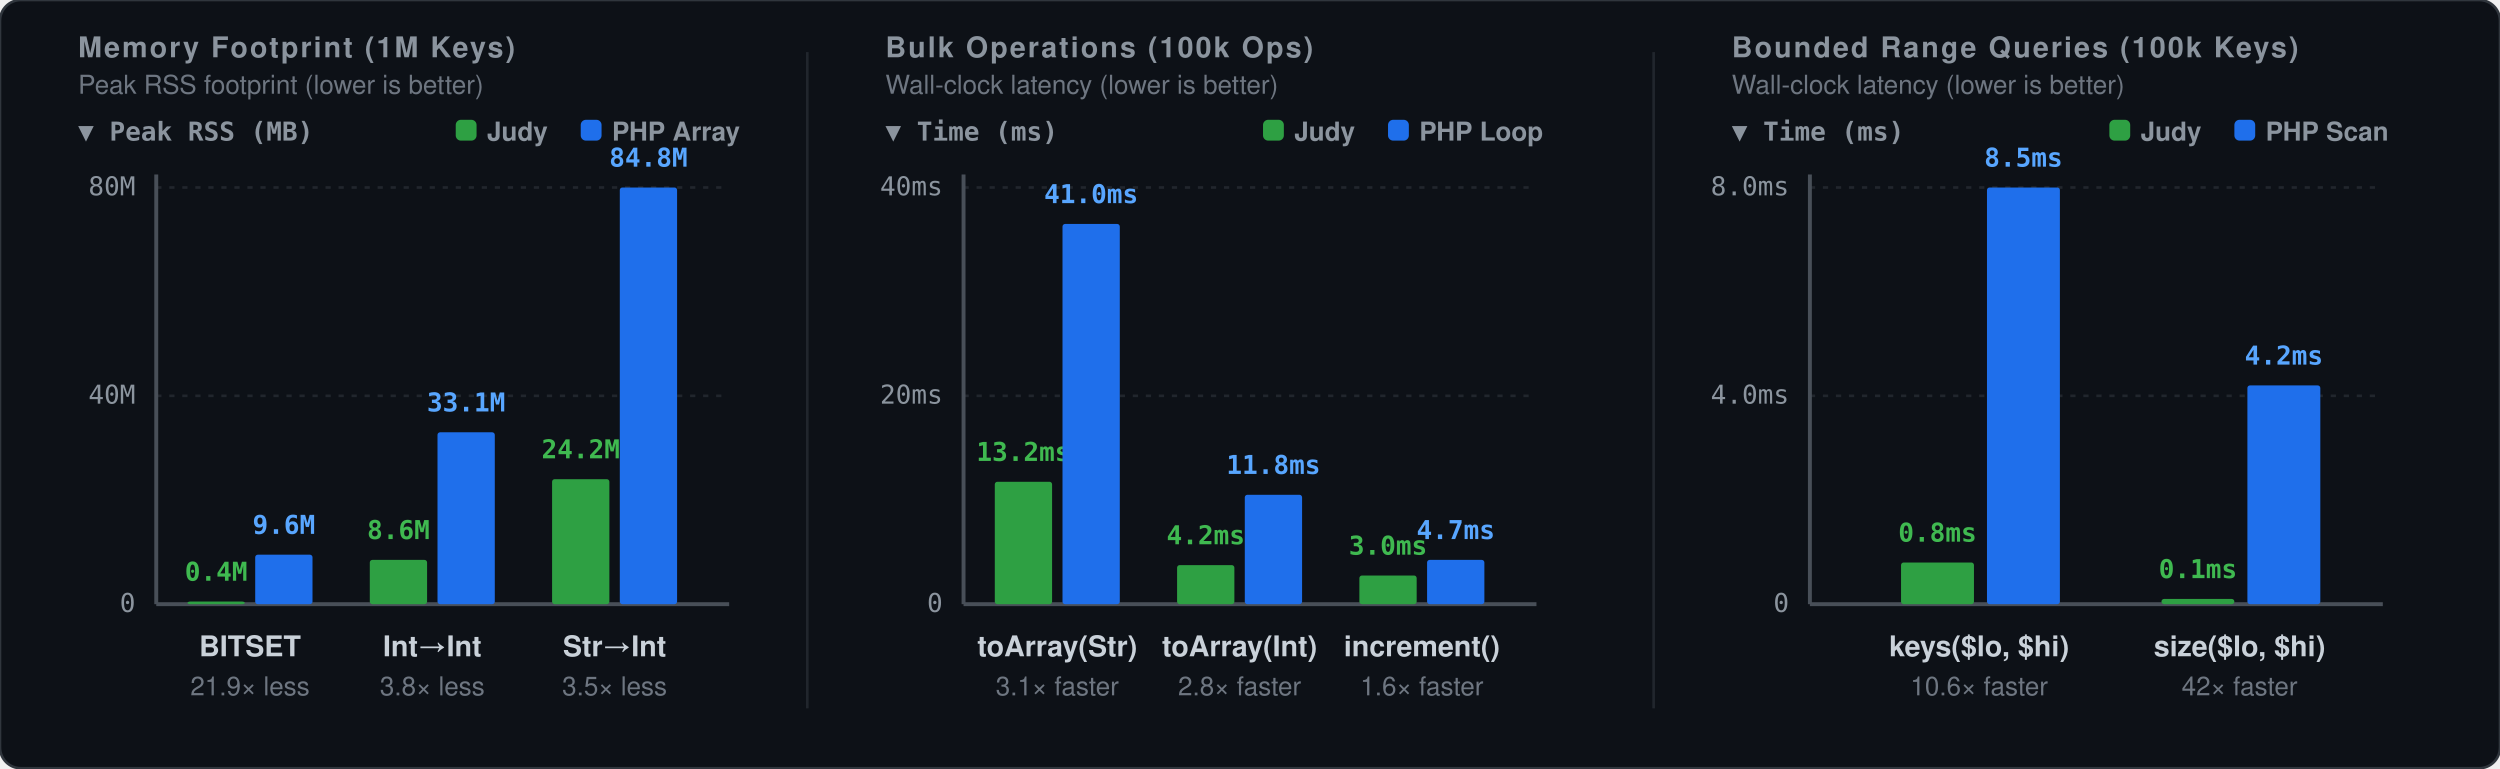
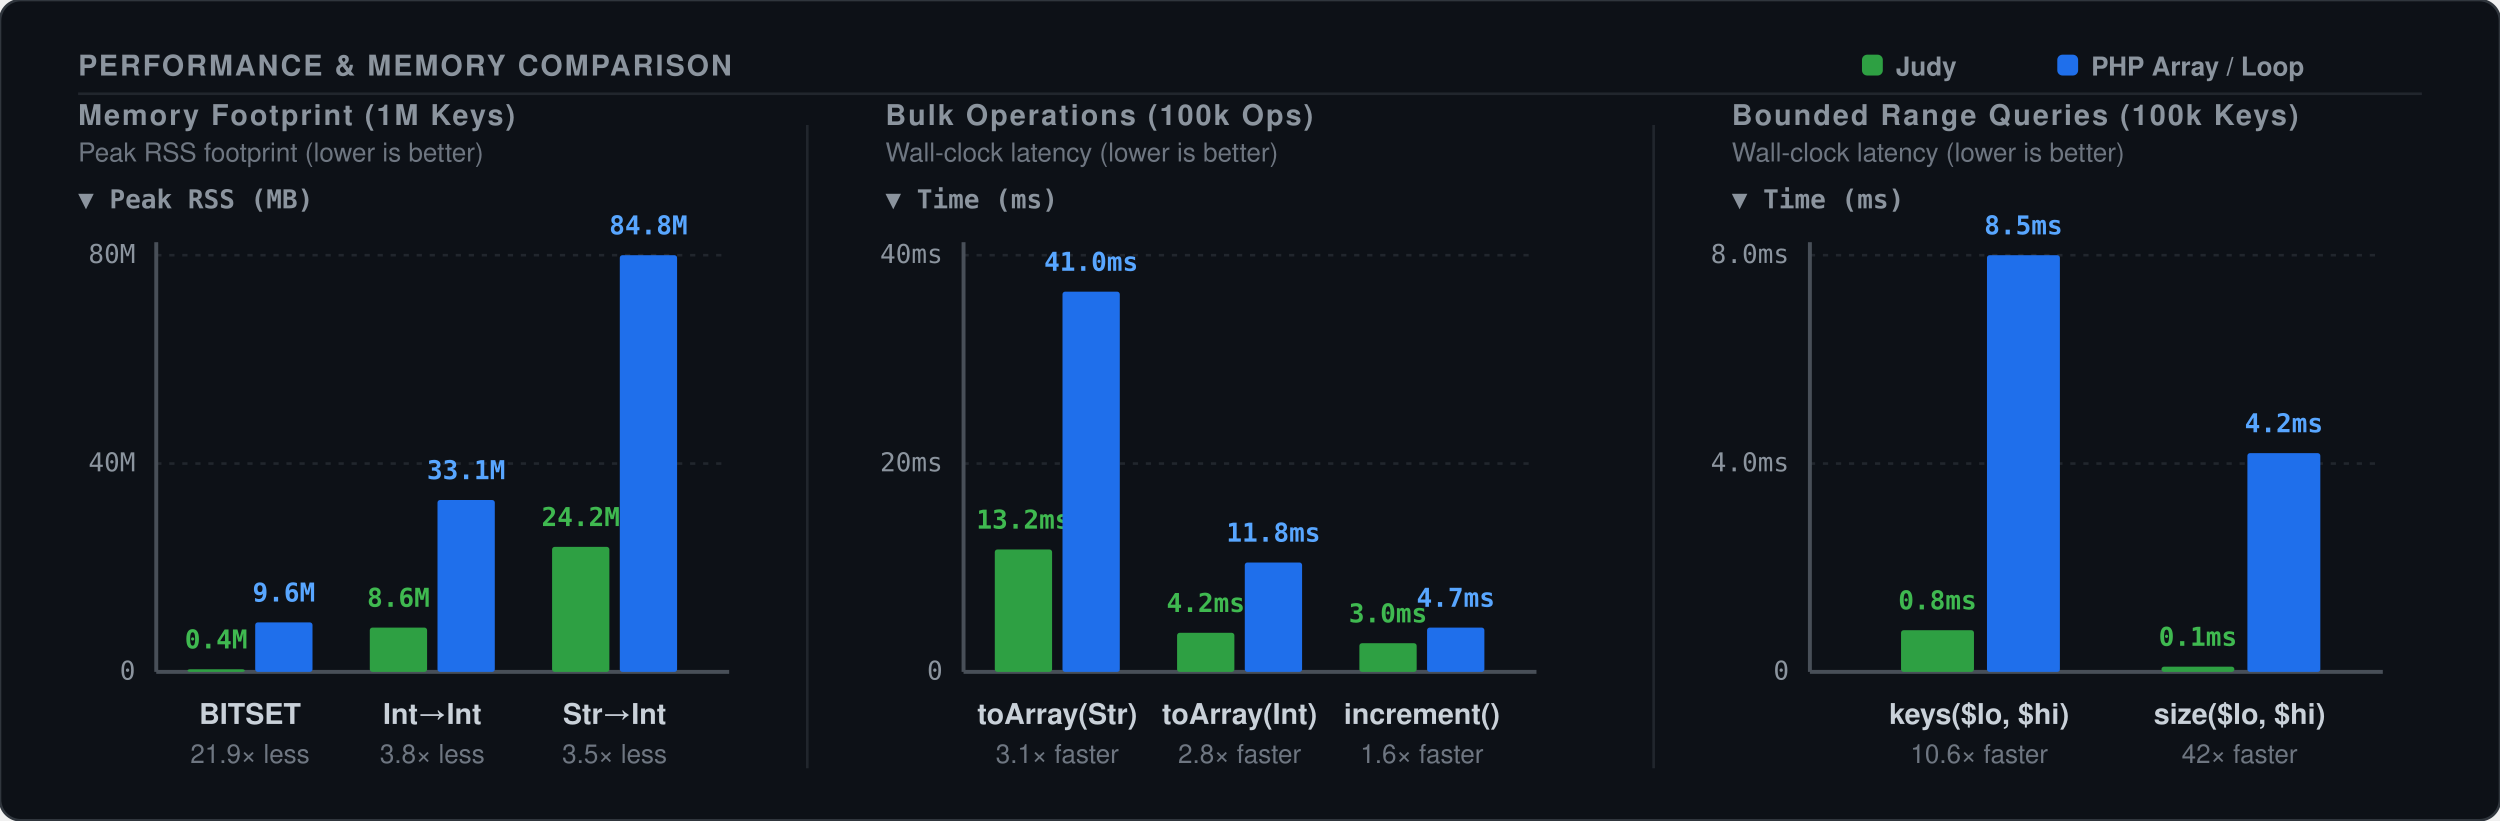
- <svg xmlns="http://www.w3.org/2000/svg" viewBox="0 0 960 295" width="100%" height="100%">
+ <svg xmlns="http://www.w3.org/2000/svg" viewBox="0 0 960 315" width="100%" height="100%">
  <defs>
    <style>
      .bg { fill: #0d1117; }
      .border { stroke: #30363d; stroke-width: 1px; fill: none; }
      .grid { stroke: #21262d; stroke-width: 1px; stroke-dasharray: 2,3; }
      .axis { stroke: #484f58; stroke-width: 1.5px; }
+       .divider { stroke: #21262d; stroke-width: 1px; }
      
+       .t-main-title { font-family: -apple-system, BlinkMacSystemFont, "Segoe UI", Helvetica, Arial, sans-serif; font-size: 11px; font-weight: 700; letter-spacing: 0.8px; fill: #8b949e; text-transform: uppercase; }
      .t-chart-title { font-family: -apple-system, BlinkMacSystemFont, "Segoe UI", Helvetica, Arial, sans-serif; font-size: 11px; font-weight: 700; letter-spacing: 0.8px; fill: #8b949e; text-transform: uppercase; }
      .t-chart-sub { font-family: -apple-system, BlinkMacSystemFont, "Segoe UI", Helvetica, Arial, sans-serif; font-size: 10px; fill: #6e7681; }
      .t-unit-header { font-family: ui-monospace, SFMono-Regular, Menlo, monospace; font-size: 10px; font-weight: 600; fill: #8b949e; }
      .t-legend-label { font-family: -apple-system, BlinkMacSystemFont, "Segoe UI", Helvetica, Arial, sans-serif; font-size: 10px; font-weight: 600; fill: #8b949e; }
      .t-axis-label { font-family: ui-monospace, SFMono-Regular, Menlo, monospace; font-size: 10px; fill: #8b949e; }
      .t-bar-label { font-family: -apple-system, BlinkMacSystemFont, "Segoe UI", Helvetica, Arial, sans-serif; font-size: 11px; font-weight: 600; fill: #c9d1d9; }
      
      .t-val-accent { font-family: ui-monospace, SFMono-Regular, Menlo, monospace; font-size: 10px; font-weight: 700; fill: #3fb950; text-anchor: middle; }
      .t-val-blue { font-family: ui-monospace, SFMono-Regular, Menlo, monospace; font-size: 10px; font-weight: 600; fill: #58a6ff; text-anchor: middle; }

      .b-judy { fill: #2ea043; }
      .b-php { fill: #1f6feb; }
      .b-other { fill: #30363d; }

      @media (prefers-color-scheme: light) {
        .bg { fill: #ffffff; }
        .border { stroke: #d0d7de; }
        .grid { stroke: #eaeef2; }
        .axis { stroke: #afb8c1; }
+         .divider { stroke: #d0d7de; }
+         .t-main-title { fill: #57606a; }
        .t-chart-title { fill: #57606a; }
        .t-chart-sub { fill: #8c959f; }
        .t-unit-header { fill: #57606a; }
        .t-legend-label { fill: #57606a; }
        .t-axis-label { fill: #57606a; }
        .t-bar-label { fill: #1f2328; }
        .t-val-accent { fill: #1a7f37; }
        .t-val-blue { fill: #0969da; }
        .b-judy { fill: #1a7f37; }
        .b-php { fill: #0969da; }
        .b-other { fill: #d0d7de; }
      }
    </style>
  </defs>
  <rect width="100%" height="100%" class="bg" rx="8" />
  <rect width="100%" height="100%" class="border" rx="8" />
-   <g transform="translate(30, 22)">
+   <g transform="translate(30, 20)">
+     <text x="0" y="9" class="t-main-title">PERFORMANCE &amp; MEMORY COMPARISON</text>
+     <rect x="685" y="1" width="8" height="8" rx="2" class="b-judy" />
+     <text x="698" y="9" class="t-legend-label">Judy</text>
+     <rect x="760" y="1" width="8" height="8" rx="2" class="b-php" />
+     <text x="773" y="9" class="t-legend-label">PHP Array / Loop</text>
+   </g>
+   <line x1="30" y1="36" x2="930" y2="36" class="divider" />
+   <g transform="translate(30, 48)">
    <text x="0" y="0" class="t-chart-title">Memory Footprint (1M Keys)</text>
    <text x="0" y="14" class="t-chart-sub">Peak RSS footprint (lower is better)</text>
    <text x="0" y="32" class="t-unit-header">▼ Peak RSS (MB)</text>
-     <rect x="145" y="24" width="8" height="8" rx="2" class="b-judy" />
-     <text x="157" y="32" class="t-legend-label">Judy</text>
-     <rect x="193" y="24" width="8" height="8" rx="2" class="b-php" />
-     <text x="205" y="32" class="t-legend-label">PHP Array</text>
    <line x1="30" y1="50" x2="250" y2="50" class="grid" />
    <text x="22" y="53" class="t-axis-label" text-anchor="end">80M</text>
    <line x1="30" y1="130" x2="250" y2="130" class="grid" />
    <text x="22" y="133" class="t-axis-label" text-anchor="end">40M</text>
    <line x1="30" y1="210" x2="250" y2="210" class="axis" />
    <text x="22" y="213" class="t-axis-label" text-anchor="end">0</text>
    <line x1="30" y1="45" x2="30" y2="210" class="axis" />
    <rect x="42" y="209" width="22" height="1" class="b-judy" rx="1" />
    <text x="53" y="201" class="t-val-accent">0.4M</text>
    <rect x="68" y="191" width="22" height="19" class="b-php" rx="1" />
    <text x="79" y="183" class="t-val-blue">9.6M</text>
    <text x="66" y="230" class="t-bar-label" text-anchor="middle">BITSET</text>
    <text x="66" y="245" class="t-chart-sub" text-anchor="middle" fill="#3fb950">21.9× less</text>
    <rect x="112" y="193" width="22" height="17" class="b-judy" rx="1" />
    <text x="123" y="185" class="t-val-accent">8.6M</text>
    <rect x="138" y="144" width="22" height="66" class="b-php" rx="1" />
    <text x="149" y="136" class="t-val-blue">33.1M</text>
    <text x="136" y="230" class="t-bar-label" text-anchor="middle">Int→Int</text>
    <text x="136" y="245" class="t-chart-sub" text-anchor="middle" fill="#3fb950">3.8× less</text>
    <rect x="182" y="162" width="22" height="48" class="b-judy" rx="1" />
    <text x="193" y="154" class="t-val-accent">24.2M</text>
    <rect x="208" y="50" width="22" height="160" class="b-php" rx="1" />
    <text x="219" y="42" class="t-val-blue">84.8M</text>
    <text x="206" y="230" class="t-bar-label" text-anchor="middle">Str→Int</text>
    <text x="206" y="245" class="t-chart-sub" text-anchor="middle" fill="#3fb950">3.5× less</text>
  </g>
-   <line x1="310" y1="20" x2="310" y2="272" stroke="#21262d" stroke-width="1" />
-   <g transform="translate(340, 22)">
+   <line x1="310" y1="48" x2="310" y2="295" class="divider" />
+   <g transform="translate(340, 48)">
    <text x="0" y="0" class="t-chart-title">Bulk Operations (100k Ops)</text>
    <text x="0" y="14" class="t-chart-sub">Wall-clock latency (lower is better)</text>
    <text x="0" y="32" class="t-unit-header">▼ Time (ms)</text>
-     <rect x="145" y="24" width="8" height="8" rx="2" class="b-judy" />
-     <text x="157" y="32" class="t-legend-label">Judy</text>
-     <rect x="193" y="24" width="8" height="8" rx="2" class="b-php" />
-     <text x="205" y="32" class="t-legend-label">PHP Loop</text>
    <line x1="30" y1="50" x2="250" y2="50" class="grid" />
    <text x="22" y="53" class="t-axis-label" text-anchor="end">40ms</text>
    <line x1="30" y1="130" x2="250" y2="130" class="grid" />
    <text x="22" y="133" class="t-axis-label" text-anchor="end">20ms</text>
    <line x1="30" y1="210" x2="250" y2="210" class="axis" />
    <text x="22" y="213" class="t-axis-label" text-anchor="end">0</text>
    <line x1="30" y1="45" x2="30" y2="210" class="axis" />
    <rect x="42" y="163" width="22" height="47" class="b-judy" rx="1" />
    <text x="53" y="155" class="t-val-accent">13.2ms</text>
    <rect x="68" y="64" width="22" height="146" class="b-php" rx="1" />
    <text x="79" y="56" class="t-val-blue">41.0ms</text>
    <text x="66" y="230" class="t-bar-label" text-anchor="middle">toArray(Str)</text>
    <text x="66" y="245" class="t-chart-sub" text-anchor="middle" fill="#3fb950">3.1× faster</text>
    <rect x="112" y="195" width="22" height="15" class="b-judy" rx="1" />
    <text x="123" y="187" class="t-val-accent">4.2ms</text>
    <rect x="138" y="168" width="22" height="42" class="b-php" rx="1" />
    <text x="149" y="160" class="t-val-blue">11.8ms</text>
    <text x="136" y="230" class="t-bar-label" text-anchor="middle">toArray(Int)</text>
    <text x="136" y="245" class="t-chart-sub" text-anchor="middle" fill="#3fb950">2.8× faster</text>
    <rect x="182" y="199" width="22" height="11" class="b-judy" rx="1" />
    <text x="193" y="191" class="t-val-accent">3.0ms</text>
    <rect x="208" y="193" width="22" height="17" class="b-php" rx="1" />
    <text x="219" y="185" class="t-val-blue">4.7ms</text>
    <text x="206" y="230" class="t-bar-label" text-anchor="middle">increment()</text>
    <text x="206" y="245" class="t-chart-sub" text-anchor="middle" fill="#3fb950">1.6× faster</text>
  </g>
-   <line x1="635" y1="20" x2="635" y2="272" stroke="#21262d" stroke-width="1" />
-   <g transform="translate(665, 22)">
+   <line x1="635" y1="48" x2="635" y2="295" class="divider" />
+   <g transform="translate(665, 48)">
    <text x="0" y="0" class="t-chart-title">Bounded Range Queries (100k Keys)</text>
    <text x="0" y="14" class="t-chart-sub">Wall-clock latency (lower is better)</text>
    <text x="0" y="32" class="t-unit-header">▼ Time (ms)</text>
-     <rect x="145" y="24" width="8" height="8" rx="2" class="b-judy" />
-     <text x="157" y="32" class="t-legend-label">Judy</text>
-     <rect x="193" y="24" width="8" height="8" rx="2" class="b-php" />
-     <text x="205" y="32" class="t-legend-label">PHP Scan</text>
    <line x1="30" y1="50" x2="250" y2="50" class="grid" />
    <text x="22" y="53" class="t-axis-label" text-anchor="end">8.0ms</text>
    <line x1="30" y1="130" x2="250" y2="130" class="grid" />
    <text x="22" y="133" class="t-axis-label" text-anchor="end">4.0ms</text>
    <line x1="30" y1="210" x2="250" y2="210" class="axis" />
    <text x="22" y="213" class="t-axis-label" text-anchor="end">0</text>
    <line x1="30" y1="45" x2="30" y2="210" class="axis" />
    <rect x="65" y="194" width="28" height="16" class="b-judy" rx="1" />
    <text x="79" y="186" class="t-val-accent">0.8ms</text>
    <rect x="98" y="50" width="28" height="160" class="b-php" rx="1" />
    <text x="112" y="42" class="t-val-blue">8.5ms</text>
    <text x="95" y="230" class="t-bar-label" text-anchor="middle">keys($lo, $hi)</text>
    <text x="95" y="245" class="t-chart-sub" text-anchor="middle" fill="#3fb950">10.6× faster</text>
    <rect x="165" y="208" width="28" height="2" class="b-judy" rx="1" />
    <text x="179" y="200" class="t-val-accent">0.1ms</text>
    <rect x="198" y="126" width="28" height="84" class="b-php" rx="1" />
    <text x="212" y="118" class="t-val-blue">4.2ms</text>
    <text x="195" y="230" class="t-bar-label" text-anchor="middle">size($lo, $hi)</text>
    <text x="195" y="245" class="t-chart-sub" text-anchor="middle" fill="#3fb950">42× faster</text>
  </g>
</svg>
